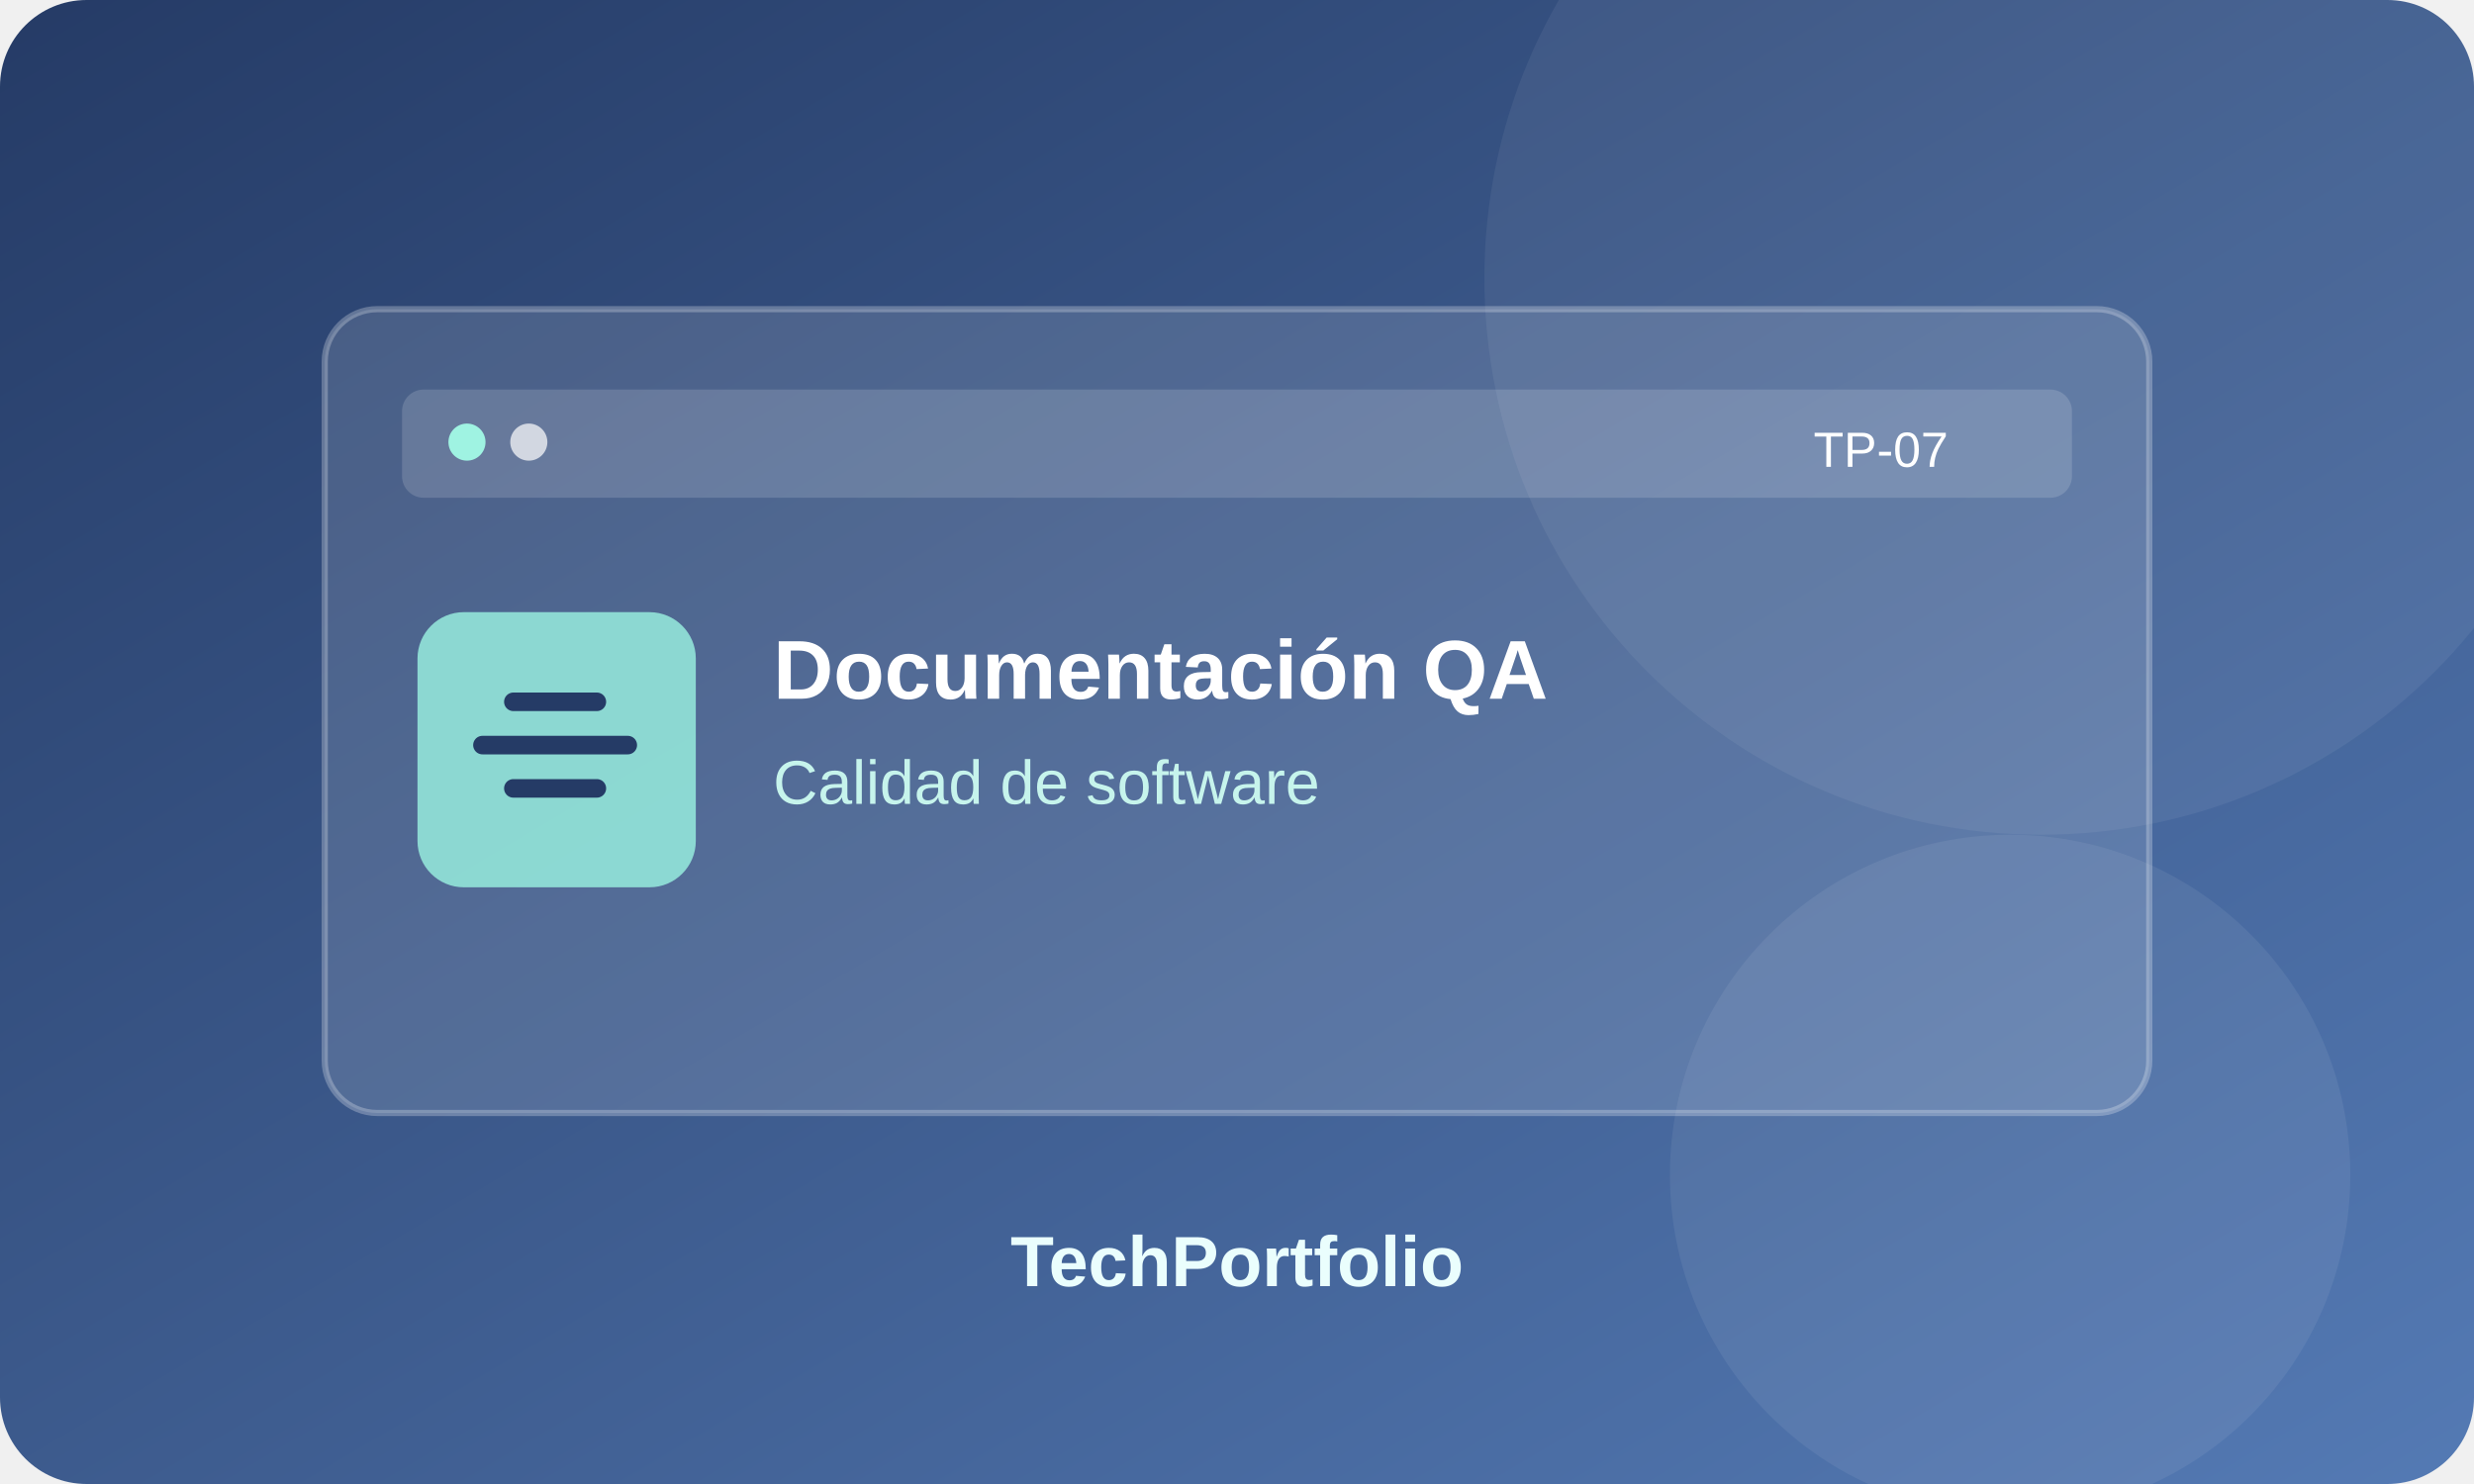
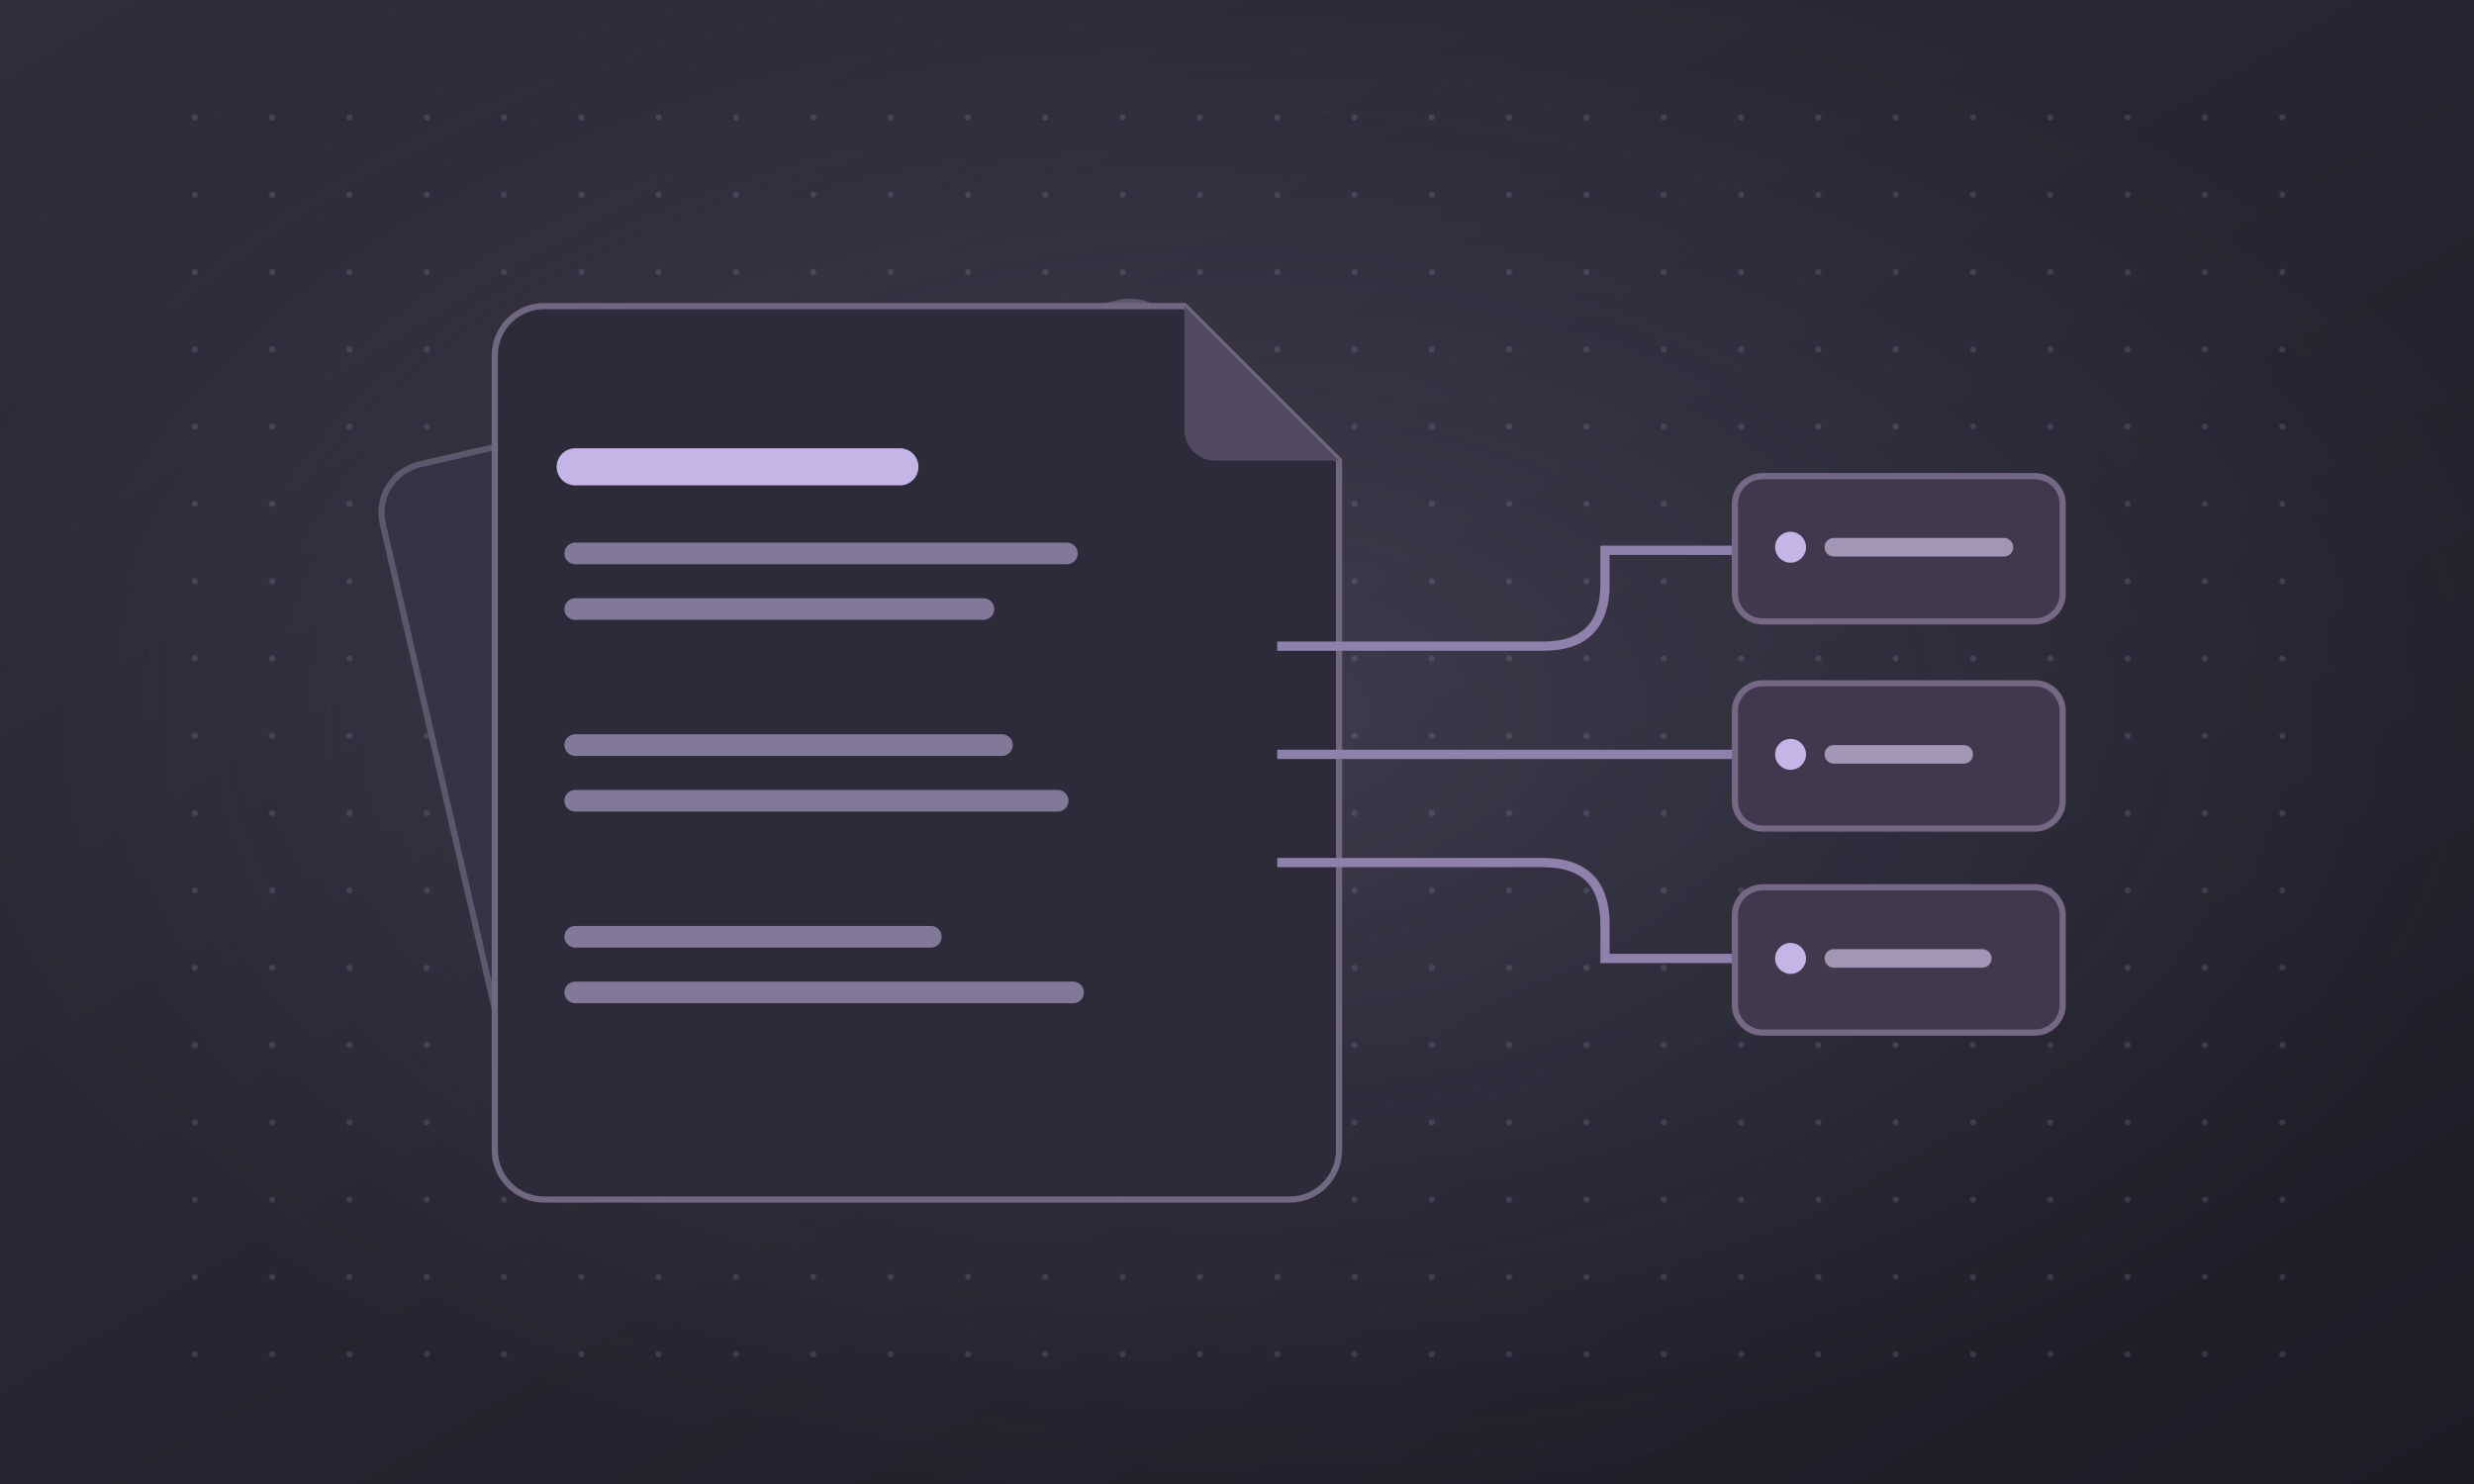
<svg xmlns="http://www.w3.org/2000/svg" viewBox="0 0 800 480">
  <defs>
-     <linearGradient id="g" x2="1" y2="1">
-       <stop stop-color="#253b66" />
-       <stop offset="1" stop-color="#547ab4" />
+     <linearGradient id="fondo" x2="100%" y2="100%">
+       <stop stop-color="#302e3b" />
+       <stop offset="1" stop-color="#1c1c27" />
    </linearGradient>
+     <radialGradient id="luz" cx="50%" cy="48%" r="54%">
+       <stop stop-color="#c4b5e6" stop-opacity=".15" />
+       <stop offset="1" stop-color="#c4b5e6" stop-opacity="0" />
+     </radialGradient>
+     <pattern id="puntos" width="25" height="25" patternUnits="userSpaceOnUse">
+       <circle cx="13" cy="13" r="1" fill="#c4b5e6" fill-opacity=".16" />
+     </pattern>
  </defs>
-   <rect width="800" height="480" rx="28" fill="url(#g)" />
-   <circle cx="660" cy="90" r="180" fill="#fff" opacity=".06" />
-   <circle cx="650" cy="380" r="110" fill="#fff" opacity=".07" />
-   <rect x="105" y="100" width="590" height="260" rx="17" fill="#fff" fill-opacity=".13" stroke="#fff" stroke-opacity=".26" stroke-width="2" />
-   <rect x="130" y="126" width="540" height="35" rx="7" fill="#fff" fill-opacity=".15" />
-   <circle cx="151" cy="143" r="6" fill="#9ff3e2" />
-   <circle cx="171" cy="143" r="6" fill="#fff" opacity=".7" />
-   <text x="630" y="151" fill="#fff" font-family="Arial,sans-serif" font-size="16" text-anchor="end">TP-07</text>
-   <rect x="135" y="198" width="90" height="89" rx="15" fill="#92e3d8" opacity=".91" />
-   <path d="M156 241h47m-37-14h27m-27 28h27" fill="none" stroke="#253b66" stroke-width="6" stroke-linecap="round" />
-   <text x="250" y="226" fill="#fff" font-family="Arial,sans-serif" font-weight="bold" font-size="27">Documentación QA</text>
-   <text x="250" y="260" fill="#c6f4ec" font-family="Arial,sans-serif" font-size="20">Calidad de software</text>
-   <text x="400" y="416" fill="#eafefd" font-family="Arial,sans-serif" font-size="23" font-weight="bold" text-anchor="middle">TechPortfolio</text>
+   <rect width="800" height="480" fill="url(#fondo)" />
+   <rect width="800" height="480" fill="url(#luz)" />
+   <rect x="40" y="35" width="720" height="410" rx="28" fill="url(#puntos)" />
+   <rect x="144" y="121" width="264" height="241" rx="16" fill="#353344" stroke="#5c576d" stroke-width="2" transform="rotate(-13 276 242)" />
+   <path d="M176 99h207l50 50v223a16 16 0 0 1-16 16H176a16 16 0 0 1-16-16V115a16 16 0 0 1 16-16z" fill="#2d2b3a" stroke="#706780" stroke-width="2" />
+   <path d="M383 99v40a10 10 0 0 0 10 10h40" fill="#514962" />
+   <path d="M186 151h105" stroke="#c4b5e6" stroke-width="12" stroke-linecap="round" />
+   <path d="M186 179h159m-159 18h132m-132 44h138m-138 18h156m-156 44h115m-115 18h161" stroke="#827897" stroke-width="7" stroke-linecap="round" />
+   <path d="M413 209h86q20 0 20-20v-11h52m-158 66h158m-158 35h86q20 0 20 20v11h52" fill="none" stroke="#8e81ac" stroke-width="3" />
+   <g fill="#40394e" stroke="#756884" stroke-width="2">
+     <rect x="561" y="154" width="106" height="47" rx="9" />
+     <rect x="561" y="221" width="106" height="47" rx="9" />
+     <rect x="561" y="287" width="106" height="47" rx="9" />
+   </g>
+   <g fill="#c4b5e6">
+     <circle cx="579" cy="177" r="5" />
+     <circle cx="579" cy="244" r="5" />
+     <circle cx="579" cy="310" r="5" />
+   </g>
+   <path d="M593 177h55m-55 67h42m-42 66h48" stroke="#a296b4" stroke-width="6" stroke-linecap="round" />
</svg>
